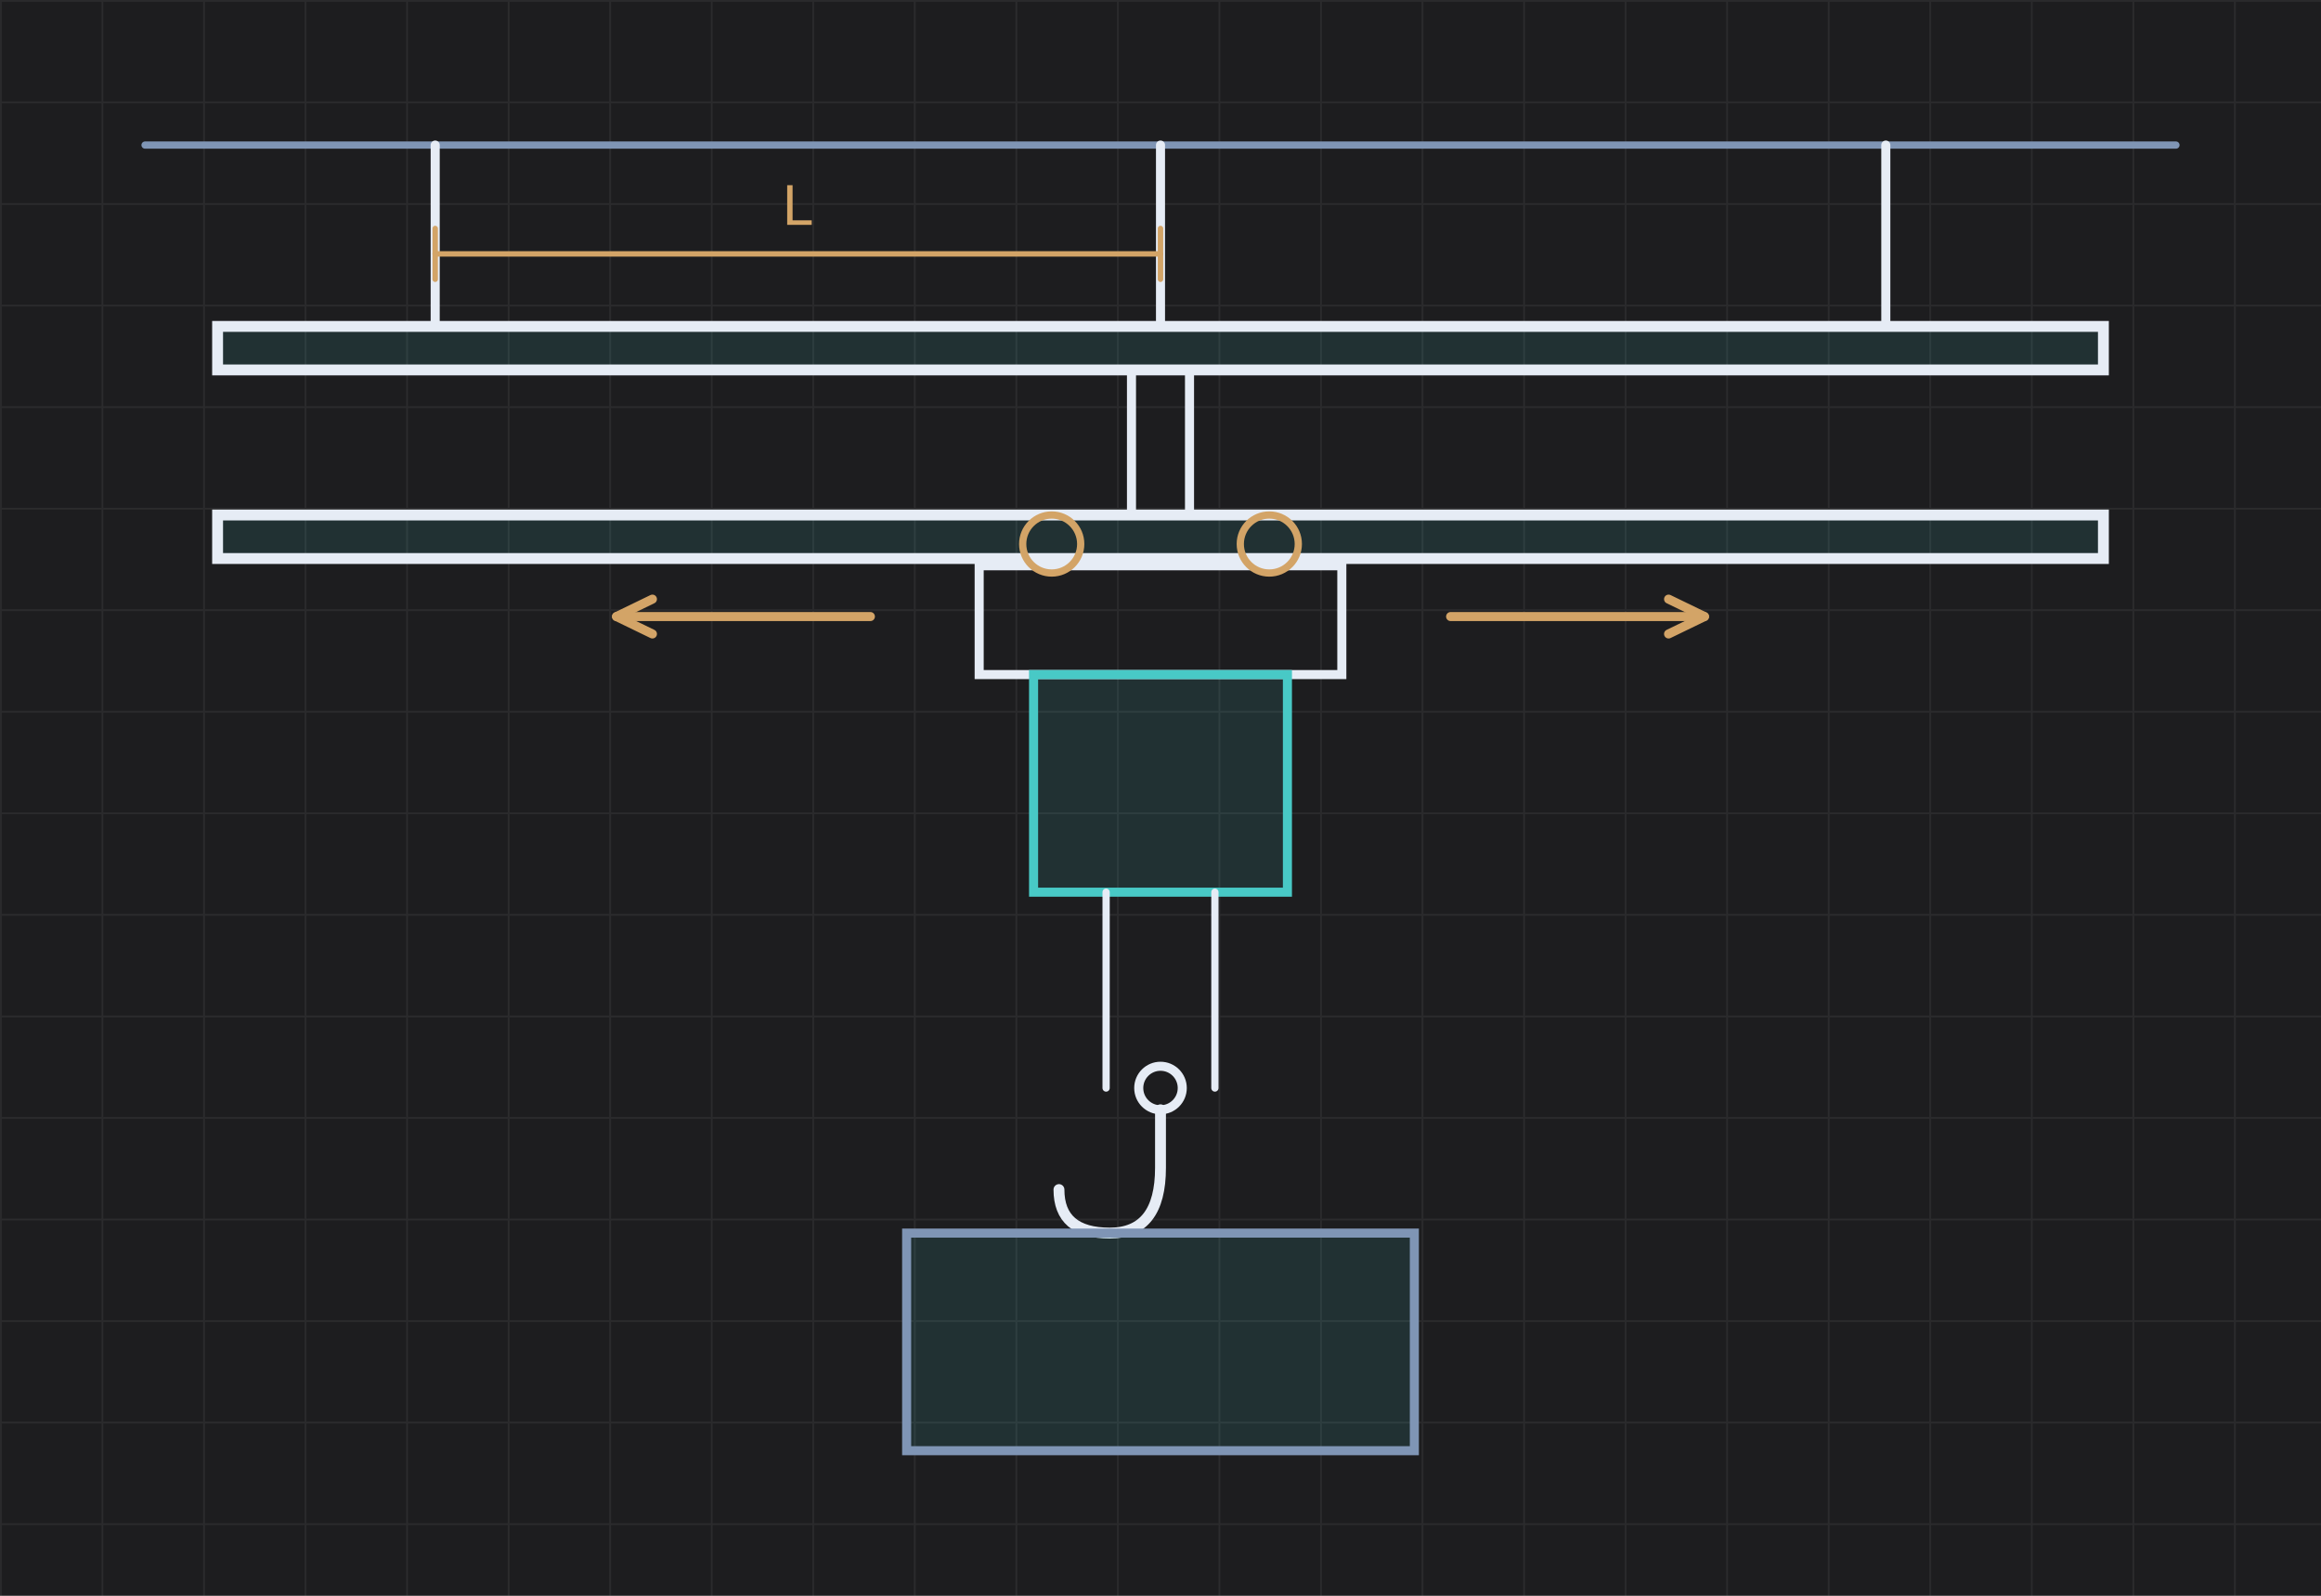
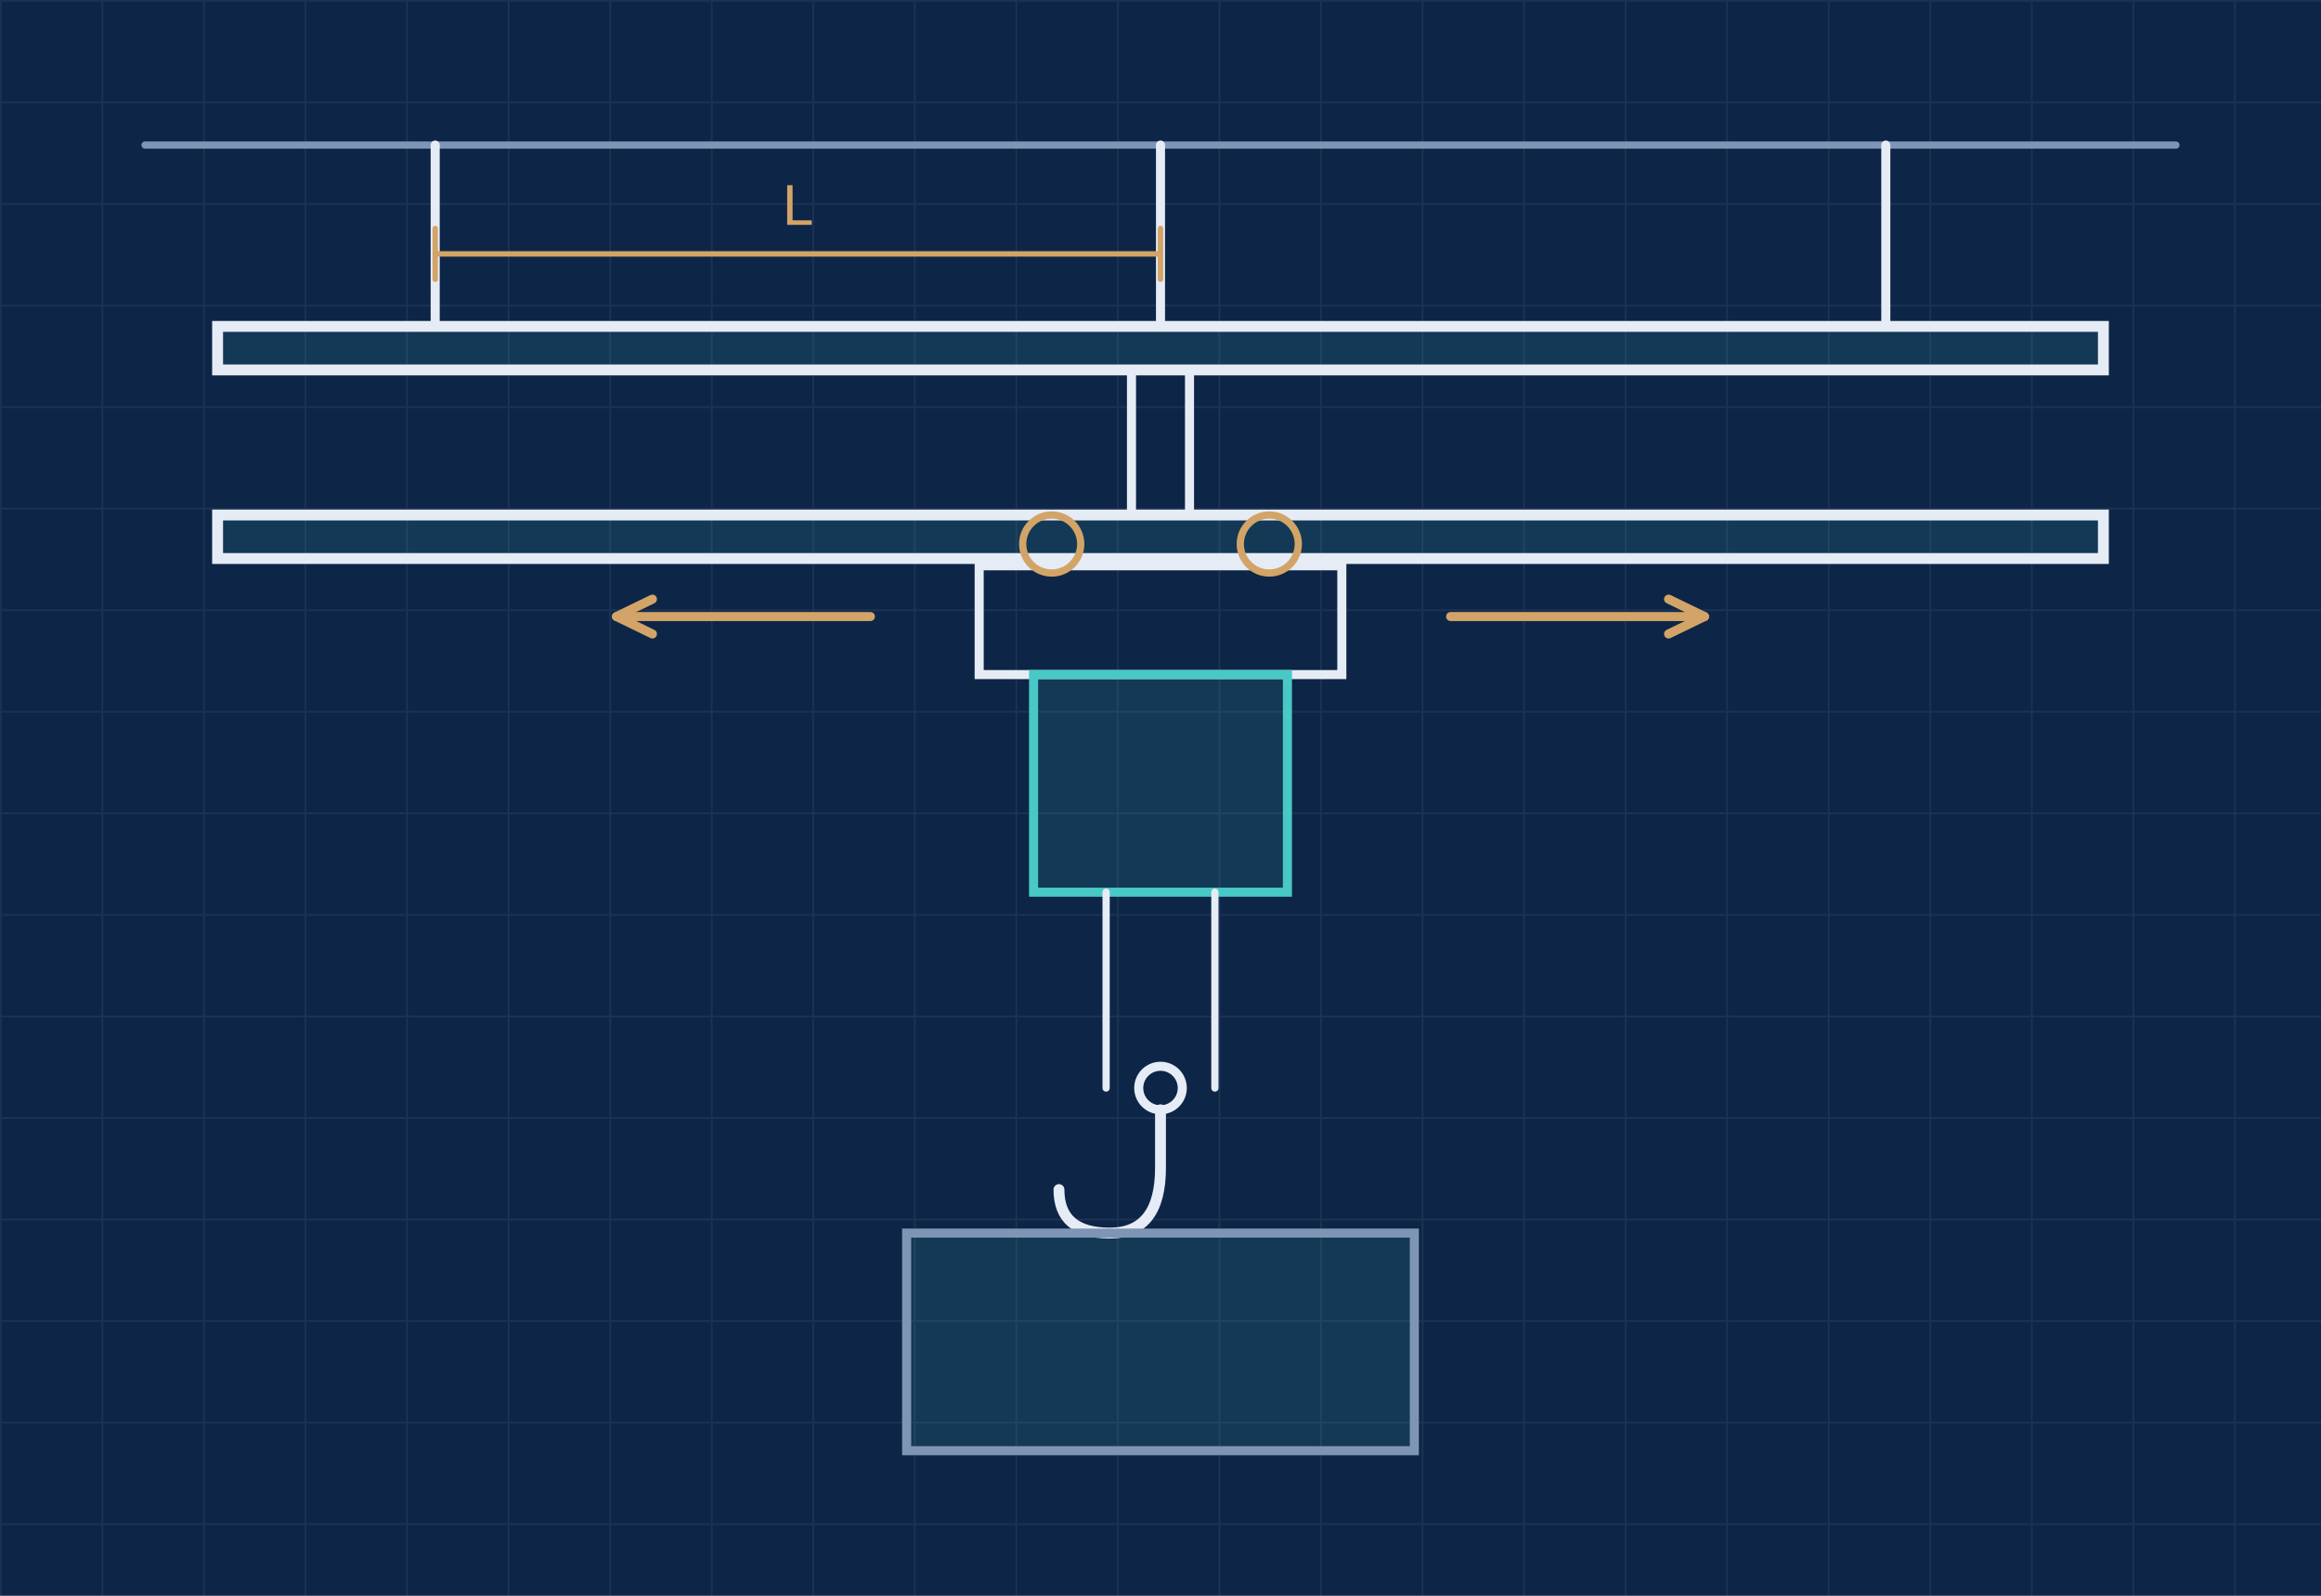
<svg xmlns="http://www.w3.org/2000/svg" viewBox="0 0 640 440" width="640" height="440" role="img" aria-label="Monoray ve Vinç Yolu Kirişi Statik Analizi: monoray rayı ve caraskal çizimi">
  <defs>
    <pattern id="g" width="28" height="28" patternUnits="userSpaceOnUse">
      <path d="M28 0H0V28" fill="none" stroke="#ffffff" stroke-opacity=".06" />
    </pattern>
  </defs>
-   <rect width="640" height="440" fill="#1d1d1f" />
+   <rect width="640" height="440" fill="#0d2547" />
  <rect width="640" height="440" fill="url(#g)" />
  <g transform="translate(0,0)">
    <line x1="40" y1="40" x2="600" y2="40" stroke="#7f95b5" stroke-width="2" opacity="1" stroke-linecap="round" />
    <line x1="120" y1="40" x2="120" y2="90" stroke="#e6ecf5" stroke-width="2.5" opacity="1" stroke-linecap="round" />
    <line x1="320" y1="40" x2="320" y2="90" stroke="#e6ecf5" stroke-width="2.5" opacity="1" stroke-linecap="round" />
    <line x1="520" y1="40" x2="520" y2="90" stroke="#e6ecf5" stroke-width="2.5" opacity="1" stroke-linecap="round" />
    <rect x="60" y="90" width="520" height="12" rx="0" stroke="#e6ecf5" stroke-width="3" fill="#48c9c61f" opacity="1" />
    <rect x="312" y="102" width="16" height="40" rx="0" stroke="#e6ecf5" stroke-width="2.5" fill="none" opacity="1" />
    <rect x="60" y="142" width="520" height="12" rx="0" stroke="#e6ecf5" stroke-width="3" fill="#48c9c61f" opacity="1" />
    <rect x="270" y="156" width="100" height="30" rx="0" stroke="#e6ecf5" stroke-width="2.5" fill="none" opacity="1" />
    <circle cx="290" cy="150" r="8" stroke="#d3a467" stroke-width="2" fill="none" opacity="1" />
    <circle cx="350" cy="150" r="8" stroke="#d3a467" stroke-width="2" fill="none" opacity="1" />
    <rect x="285" y="186" width="70" height="60" rx="0" stroke="#48c9c6" stroke-width="2.5" fill="#48c9c61f" opacity="1" />
    <line x1="305" y1="246" x2="305" y2="300" stroke="#e6ecf5" stroke-width="2" opacity="1" stroke-linecap="round" />
    <line x1="335" y1="246" x2="335" y2="300" stroke="#e6ecf5" stroke-width="2" opacity="1" stroke-linecap="round" />
    <path d="M320 306 v16 q0 18 -14 18 q-14 0 -14 -12" stroke="#e6ecf5" stroke-width="3" fill="none" opacity="1" stroke-linecap="round" stroke-linejoin="round" />
    <circle cx="320" cy="300" r="6" stroke="#e6ecf5" stroke-width="2.5" fill="none" opacity="1" />
    <rect x="250" y="340" width="140" height="60" rx="0" stroke="#7f95b5" stroke-width="2.5" fill="#48c9c61f" opacity="1" />
    <line x1="120" y1="70" x2="320" y2="70" stroke="#d3a467" stroke-width="1.5" opacity="1" stroke-linecap="round" />
    <line x1="120" y1="63" x2="120" y2="77" stroke="#d3a467" stroke-width="1.5" opacity="1" stroke-linecap="round" />
    <line x1="320" y1="63" x2="320" y2="77" stroke="#d3a467" stroke-width="1.5" opacity="1" stroke-linecap="round" />
    <text x="220.0" y="62" font-size="15" fill="#d3a467" text-anchor="middle" font-weight="500" font-family="'DejaVu Sans Mono',Menlo,monospace" letter-spacing=".04em">L</text>
    <line x1="400" y1="170" x2="470" y2="170" stroke="#d3a467" stroke-width="2.5" opacity="1" stroke-linecap="round" />
    <path d="M460.1 174.8 L470 170 L460.1 165.2" stroke="#d3a467" stroke-width="2.5" fill="none" opacity="1" stroke-linecap="round" stroke-linejoin="round" />
    <line x1="240" y1="170" x2="170" y2="170" stroke="#d3a467" stroke-width="2.5" opacity="1" stroke-linecap="round" />
    <path d="M179.9 165.2 L170 170 L179.9 174.8" stroke="#d3a467" stroke-width="2.5" fill="none" opacity="1" stroke-linecap="round" stroke-linejoin="round" />
  </g>
</svg>
